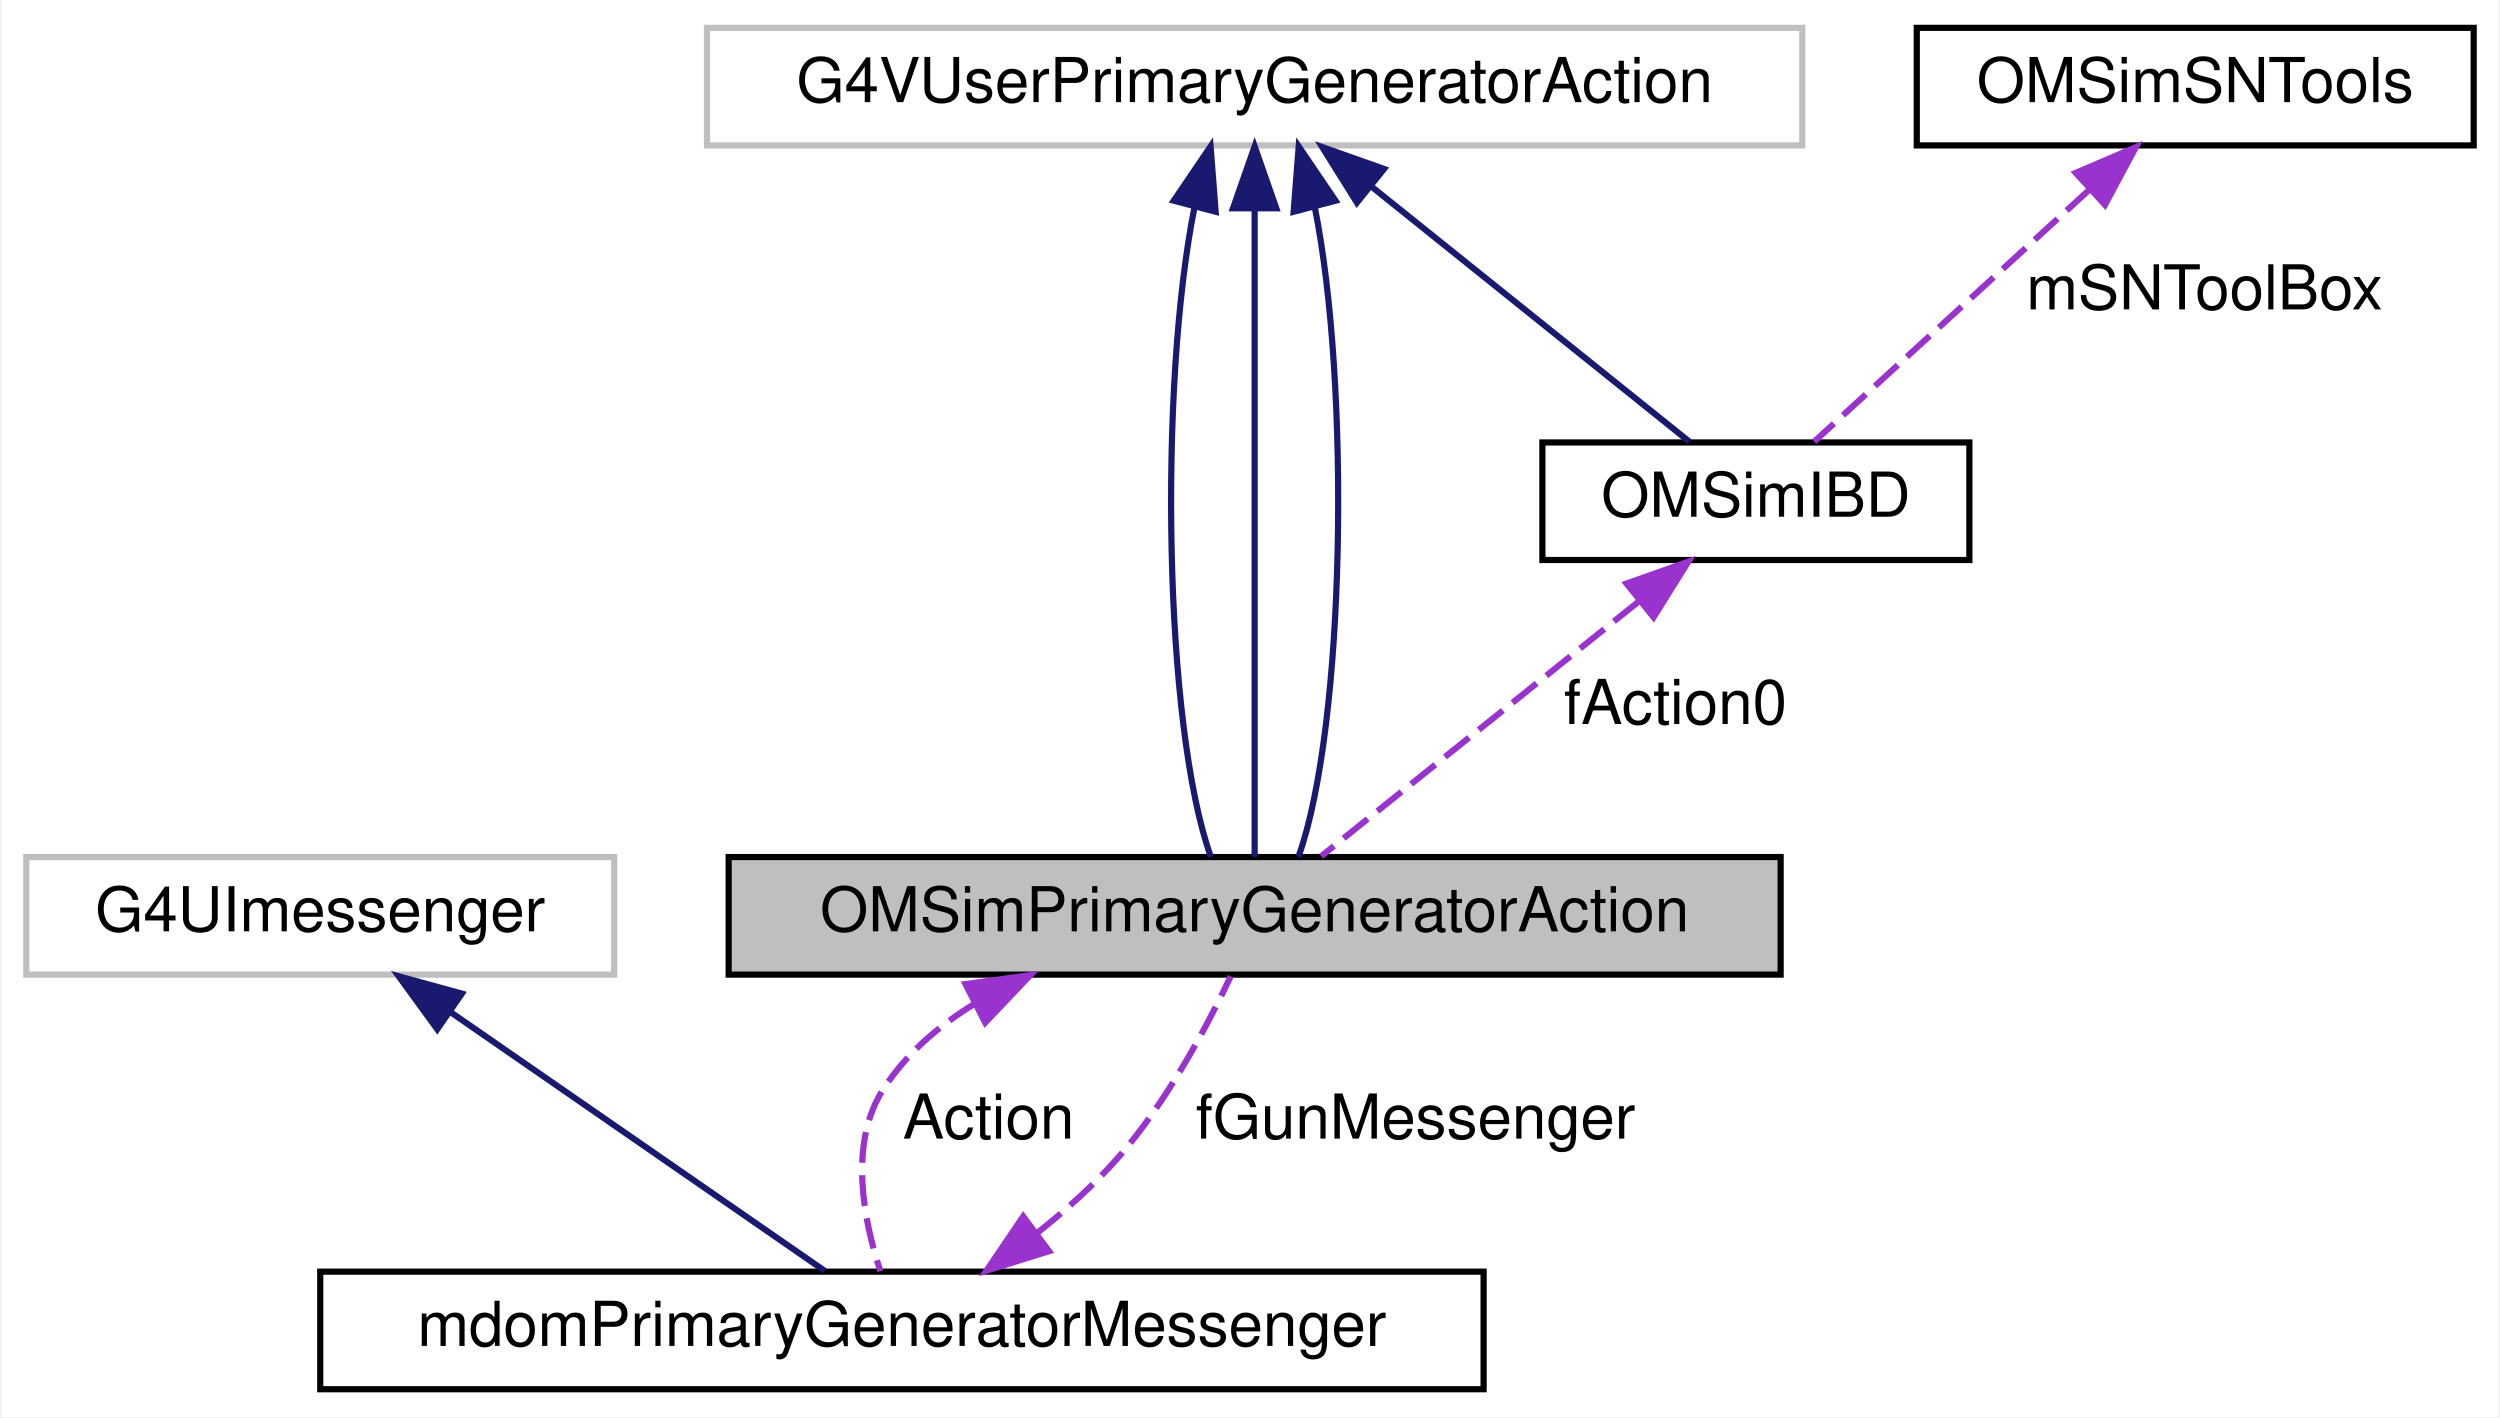
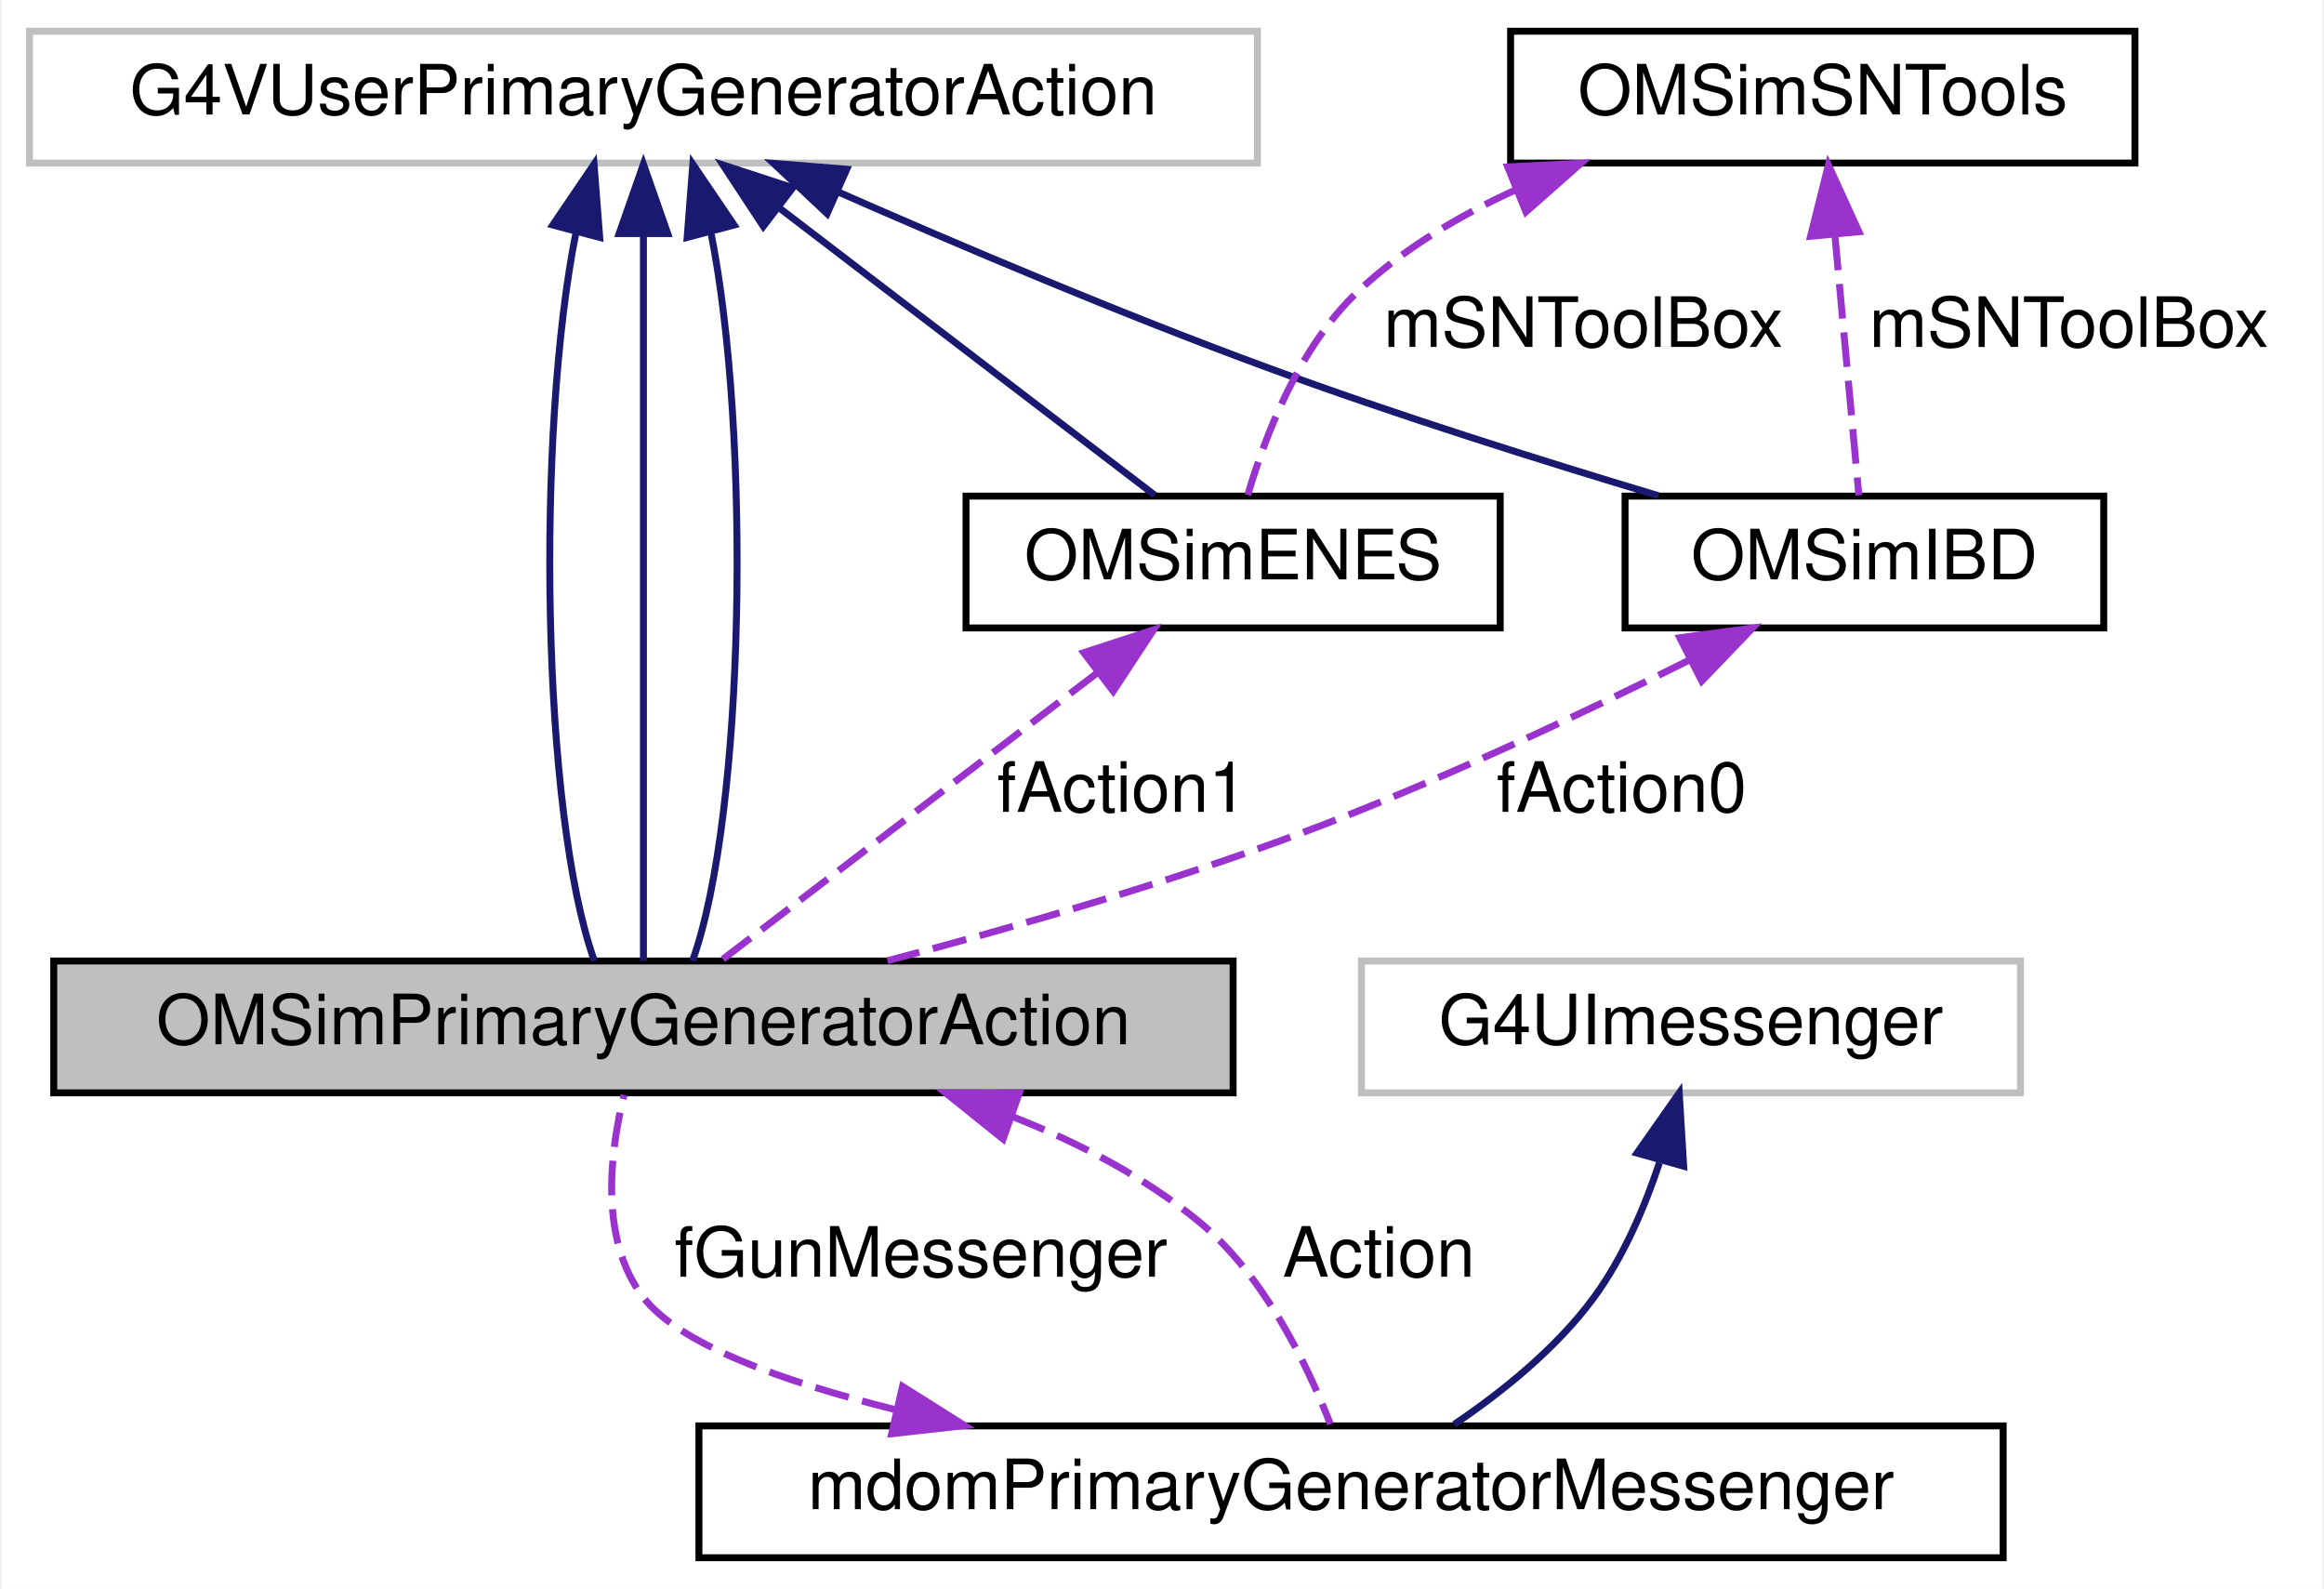
- <svg xmlns="http://www.w3.org/2000/svg" xmlns:xlink="http://www.w3.org/1999/xlink" width="404pt" height="229pt" viewBox="0.00 0.00 403.50 229.00">
+ <svg xmlns="http://www.w3.org/2000/svg" xmlns:xlink="http://www.w3.org/1999/xlink" width="335pt" height="229pt" viewBox="0.00 0.00 334.50 229.00">
  <g id="graph0" class="graph" transform="scale(1 1) rotate(0) translate(4 225)">
-     <polygon fill="white" stroke="transparent" points="-4,4 -4,-225 399.5,-225 399.5,4 -4,4" />
+     <polygon fill="white" stroke="transparent" points="-4,4 -4,-225 330.5,-225 330.5,4 -4,4" />
    <g id="node1" class="node">
      <g id="a_node1">
        <a xlink:title=" ">
-           <polygon fill="#bfbfbf" stroke="black" points="113.5,-67.5 113.5,-86.5 283.5,-86.5 283.5,-67.5 113.5,-67.5" />
-           <text text-anchor="middle" x="198.5" y="-74.5" font-family="Helvetica,sans-Serif" font-size="10.00">OMSimPrimaryGeneratorAction</text>
+           <polygon fill="#bfbfbf" stroke="black" points="3.5,-67.5 3.5,-86.5 173.5,-86.5 173.5,-67.5 3.5,-67.5" />
+           <text text-anchor="middle" x="88.5" y="-74.5" font-family="Helvetica,sans-Serif" font-size="10.00">OMSimPrimaryGeneratorAction</text>
        </a>
      </g>
    </g>
    <g id="node5" class="node">
      <g id="a_node5">
        <a xlink:href="classmdom_primary_generator_messenger.html" target="_top" xlink:title=" ">
-           <polygon fill="white" stroke="black" points="47.5,-0.5 47.5,-19.5 235.5,-19.5 235.5,-0.5 47.5,-0.5" />
-           <text text-anchor="middle" x="141.5" y="-7.5" font-family="Helvetica,sans-Serif" font-size="10.00">mdomPrimaryGeneratorMessenger</text>
+           <polygon fill="white" stroke="black" points="96.5,-0.5 96.5,-19.5 284.5,-19.5 284.5,-0.5 96.5,-0.5" />
+           <text text-anchor="middle" x="190.5" y="-7.5" font-family="Helvetica,sans-Serif" font-size="10.00">mdomPrimaryGeneratorMessenger</text>
        </a>
      </g>
    </g>
    <g id="edge9" class="edge">
-       <path fill="none" stroke="#9a32cd" stroke-dasharray="5,2" d="M153.33,-62.84C147.46,-59.27 142.21,-54.74 138.5,-49 132.82,-40.22 135.3,-27.8 138.02,-19.58" />
-       <polygon fill="#9a32cd" stroke="#9a32cd" points="151.77,-65.97 162.26,-67.42 154.96,-59.74 151.77,-65.97" />
-       <text text-anchor="middle" x="155.5" y="-41" font-family="Helvetica,sans-Serif" font-size="10.00"> Action</text>
+       <path fill="none" stroke="#9a32cd" stroke-dasharray="5,2" d="M141.67,-64.08C151.25,-60.32 160.67,-55.4 168.5,-49 177.94,-41.28 184.17,-28.36 187.52,-19.76" />
+       <polygon fill="#9a32cd" stroke="#9a32cd" points="140.34,-60.84 132.08,-67.47 142.67,-67.44 140.34,-60.84" />
+       <text text-anchor="middle" x="194.5" y="-41" font-family="Helvetica,sans-Serif" font-size="10.00"> Action</text>
    </g>
    <g id="node2" class="node">
      <g id="a_node2">
        <a xlink:title=" ">
-           <polygon fill="white" stroke="#bfbfbf" points="110,-201.5 110,-220.5 287,-220.5 287,-201.5 110,-201.5" />
-           <text text-anchor="middle" x="198.5" y="-208.5" font-family="Helvetica,sans-Serif" font-size="10.00">G4VUserPrimaryGeneratorAction</text>
+           <polygon fill="white" stroke="#bfbfbf" points="0,-201.5 0,-220.5 177,-220.5 177,-201.5 0,-201.5" />
+           <text text-anchor="middle" x="88.5" y="-208.5" font-family="Helvetica,sans-Serif" font-size="10.00">G4VUserPrimaryGeneratorAction</text>
        </a>
      </g>
    </g>
    <g id="edge1" class="edge">
-       <path fill="none" stroke="midnightblue" d="M188.81,-191.66C182.97,-162.73 183.84,-107.63 191.43,-86.52" />
-       <polygon fill="midnightblue" stroke="midnightblue" points="185.43,-192.57 191.38,-201.34 192.2,-190.78 185.43,-192.57" />
+       <path fill="none" stroke="midnightblue" d="M78.81,-191.66C72.97,-162.73 73.84,-107.63 81.43,-86.52" />
+       <polygon fill="midnightblue" stroke="midnightblue" points="75.43,-192.57 81.38,-201.34 82.2,-190.78 75.43,-192.57" />
    </g>
    <g id="edge2" class="edge">
-       <path fill="none" stroke="midnightblue" d="M198.5,-191.28C198.5,-162.25 198.5,-107.54 198.5,-86.52" />
-       <polygon fill="midnightblue" stroke="midnightblue" points="195,-191.34 198.5,-201.34 202,-191.34 195,-191.34" />
+       <path fill="none" stroke="midnightblue" d="M88.5,-191.28C88.5,-162.25 88.5,-107.54 88.5,-86.52" />
+       <polygon fill="midnightblue" stroke="midnightblue" points="85,-191.34 88.5,-201.34 92,-191.34 85,-191.34" />
    </g>
    <g id="edge3" class="edge">
-       <path fill="none" stroke="midnightblue" d="M208.19,-191.66C214.03,-162.73 213.16,-107.63 205.57,-86.52" />
-       <polygon fill="midnightblue" stroke="midnightblue" points="204.8,-190.78 205.62,-201.34 211.57,-192.57 204.8,-190.78" />
+       <path fill="none" stroke="midnightblue" d="M98.19,-191.66C104.03,-162.73 103.16,-107.63 95.57,-86.52" />
+       <polygon fill="midnightblue" stroke="midnightblue" points="94.8,-190.78 95.62,-201.34 101.57,-192.57 94.8,-190.78" />
    </g>
    <g id="node3" class="node">
      <g id="a_node3">
        <a xlink:href="class_o_m_sim_i_b_d.html" target="_top" xlink:title="Class in charge of generating positrons from IBD of supernova antineutrino interactions.">
-           <polygon fill="white" stroke="black" points="245,-134.5 245,-153.5 314,-153.5 314,-134.5 245,-134.5" />
-           <text text-anchor="middle" x="279.5" y="-141.5" font-family="Helvetica,sans-Serif" font-size="10.00">OMSimIBD</text>
+           <polygon fill="white" stroke="black" points="230,-134.5 230,-153.5 299,-153.5 299,-134.5 230,-134.5" />
+           <text text-anchor="middle" x="264.5" y="-141.5" font-family="Helvetica,sans-Serif" font-size="10.00">OMSimIBD</text>
        </a>
      </g>
    </g>
    <g id="edge5" class="edge">
-       <path fill="none" stroke="midnightblue" d="M217.55,-194.71C233.51,-181.91 255.71,-164.09 268.75,-153.63" />
-       <polygon fill="midnightblue" stroke="midnightblue" points="215.03,-192.25 209.42,-201.23 219.41,-197.7 215.03,-192.25" />
+       <path fill="none" stroke="midnightblue" d="M116.41,-197.4C134.05,-189.65 157.41,-179.74 178.5,-172 197.01,-165.2 218.13,-158.56 234.81,-153.56" />
+       <polygon fill="midnightblue" stroke="midnightblue" points="114.98,-194.21 107.25,-201.46 117.81,-200.61 114.98,-194.21" />
+     </g>
+     <g id="node7" class="node">
+       <g id="a_node7">
+         <a xlink:href="class_o_m_sim_e_n_e_s.html" target="_top" xlink:title="Class in charge of generating electrons from Electron-electron_Neutrino Elastic Scattering (ENES) nu_...">
+           <polygon fill="white" stroke="black" points="135,-134.5 135,-153.5 212,-153.5 212,-134.5 135,-134.5" />
+           <text text-anchor="middle" x="173.5" y="-141.5" font-family="Helvetica,sans-Serif" font-size="10.00">OMSimENES</text>
+         </a>
+       </g>
+     </g>
+     <g id="edge11" class="edge">
+       <path fill="none" stroke="midnightblue" d="M108.03,-195.07C124.8,-182.24 148.41,-164.19 162.22,-153.63" />
+       <polygon fill="midnightblue" stroke="midnightblue" points="105.78,-192.38 99.96,-201.23 110.03,-197.94 105.78,-192.38" />
    </g>
    <g id="edge4" class="edge">
-       <path fill="none" stroke="#9a32cd" stroke-dasharray="5,2" d="M260.45,-127.71C244.49,-114.91 222.29,-97.09 209.25,-86.63" />
-       <polygon fill="#9a32cd" stroke="#9a32cd" points="258.59,-130.7 268.58,-134.23 262.97,-125.25 258.59,-130.7" />
-       <text text-anchor="middle" x="266.5" y="-108" font-family="Helvetica,sans-Serif" font-size="10.00"> fAction0</text>
+       <path fill="none" stroke="#9a32cd" stroke-dasharray="5,2" d="M239.3,-129.89C223.54,-122.01 202.66,-112.16 183.5,-105 164.07,-97.73 141.78,-91.31 123.68,-86.54" />
+       <polygon fill="#9a32cd" stroke="#9a32cd" points="237.89,-133.09 248.39,-134.49 241.05,-126.85 237.89,-133.09" />
+       <text text-anchor="middle" x="229.5" y="-108" font-family="Helvetica,sans-Serif" font-size="10.00"> fAction0</text>
    </g>
    <g id="node4" class="node">
      <g id="a_node4">
        <a xlink:href="class_o_m_sim_s_n_tools.html" target="_top" xlink:title="Provides utility methods for generating ENES and IBD interactions.">
-           <polygon fill="white" stroke="black" points="305.5,-201.5 305.5,-220.5 395.5,-220.5 395.5,-201.5 305.5,-201.5" />
-           <text text-anchor="middle" x="350.5" y="-208.5" font-family="Helvetica,sans-Serif" font-size="10.00">OMSimSNTools</text>
+           <polygon fill="white" stroke="black" points="213.5,-201.5 213.5,-220.5 303.5,-220.5 303.5,-201.5 213.5,-201.5" />
+           <text text-anchor="middle" x="258.5" y="-208.5" font-family="Helvetica,sans-Serif" font-size="10.00">OMSimSNTools</text>
        </a>
      </g>
    </g>
    <g id="edge6" class="edge">
-       <path fill="none" stroke="#9a32cd" stroke-dasharray="5,2" d="M333.41,-194.36C319.45,-181.58 300.24,-163.99 288.92,-153.63" />
-       <polygon fill="#9a32cd" stroke="#9a32cd" points="331.19,-197.06 340.92,-201.23 335.91,-191.9 331.19,-197.06" />
-       <text text-anchor="middle" x="352" y="-175" font-family="Helvetica,sans-Serif" font-size="10.00"> mSNToolBox</text>
+       <path fill="none" stroke="#9a32cd" stroke-dasharray="5,2" d="M260.25,-191.04C261.39,-178.67 262.83,-163.12 263.7,-153.63" />
+       <polygon fill="#9a32cd" stroke="#9a32cd" points="256.74,-190.95 259.31,-201.23 263.71,-191.6 256.74,-190.95" />
+       <text text-anchor="middle" x="294" y="-175" font-family="Helvetica,sans-Serif" font-size="10.00"> mSNToolBox</text>
+     </g>
+     <g id="edge12" class="edge">
+       <path fill="none" stroke="#9a32cd" stroke-dasharray="5,2" d="M214.33,-197.68C206.07,-193.93 198,-189.12 191.5,-183 183,-174.99 178.09,-162.15 175.61,-153.64" />
+       <polygon fill="#9a32cd" stroke="#9a32cd" points="213.08,-200.95 223.66,-201.47 215.71,-194.46 213.08,-200.95" />
+       <text text-anchor="middle" x="224" y="-175" font-family="Helvetica,sans-Serif" font-size="10.00"> mSNToolBox</text>
    </g>
    <g id="edge7" class="edge">
-       <path fill="none" stroke="#9a32cd" stroke-dasharray="5,2" d="M163.33,-25.73C167.98,-29.42 172.64,-33.6 176.5,-38 184.33,-46.95 190.79,-59.1 194.64,-67.23" />
-       <polygon fill="#9a32cd" stroke="#9a32cd" points="165.27,-22.81 155.16,-19.66 161.1,-28.43 165.27,-22.81" />
-       <text text-anchor="middle" x="224.5" y="-41" font-family="Helvetica,sans-Serif" font-size="10.00"> fGunMessenger</text>
+       <path fill="none" stroke="#9a32cd" stroke-dasharray="5,2" d="M124.85,-21.83C108.24,-25.96 93.64,-31.33 88.5,-38 82.14,-46.26 83.63,-58.8 85.7,-67.19" />
+       <polygon fill="#9a32cd" stroke="#9a32cd" points="125.85,-25.19 134.81,-19.54 124.28,-18.37 125.85,-25.19" />
+       <text text-anchor="middle" x="128.5" y="-41" font-family="Helvetica,sans-Serif" font-size="10.00"> fGunMessenger</text>
    </g>
    <g id="node6" class="node">
      <g id="a_node6">
        <a xlink:title=" ">
-           <polygon fill="white" stroke="#bfbfbf" points="0,-67.5 0,-86.5 95,-86.5 95,-67.5 0,-67.5" />
-           <text text-anchor="middle" x="47.5" y="-74.5" font-family="Helvetica,sans-Serif" font-size="10.00">G4UImessenger</text>
+           <polygon fill="white" stroke="#bfbfbf" points="192,-67.5 192,-86.5 287,-86.5 287,-67.5 192,-67.5" />
+           <text text-anchor="middle" x="239.5" y="-74.5" font-family="Helvetica,sans-Serif" font-size="10.00">G4UImessenger</text>
        </a>
      </g>
    </g>
    <g id="edge8" class="edge">
-       <path fill="none" stroke="midnightblue" d="M68.59,-61.42C87.17,-48.57 113.62,-30.28 129.02,-19.63" />
-       <polygon fill="midnightblue" stroke="midnightblue" points="66.41,-58.67 60.18,-67.23 70.39,-64.43 66.41,-58.67" />
+       <path fill="none" stroke="midnightblue" d="M234.95,-57.41C232.78,-50.88 229.71,-43.74 225.5,-38 220.14,-30.7 212.29,-24.39 205.37,-19.72" />
+       <polygon fill="midnightblue" stroke="midnightblue" points="231.72,-58.82 237.81,-67.49 238.45,-56.92 231.72,-58.82" />
+     </g>
+     <g id="edge10" class="edge">
+       <path fill="none" stroke="#9a32cd" stroke-dasharray="5,2" d="M153.97,-128.07C137.2,-115.24 113.59,-97.19 99.78,-86.63" />
+       <polygon fill="#9a32cd" stroke="#9a32cd" points="151.97,-130.94 162.04,-134.23 156.22,-125.38 151.97,-130.94" />
+       <text text-anchor="middle" x="157.5" y="-108" font-family="Helvetica,sans-Serif" font-size="10.00"> fAction1</text>
    </g>
  </g>
</svg>
